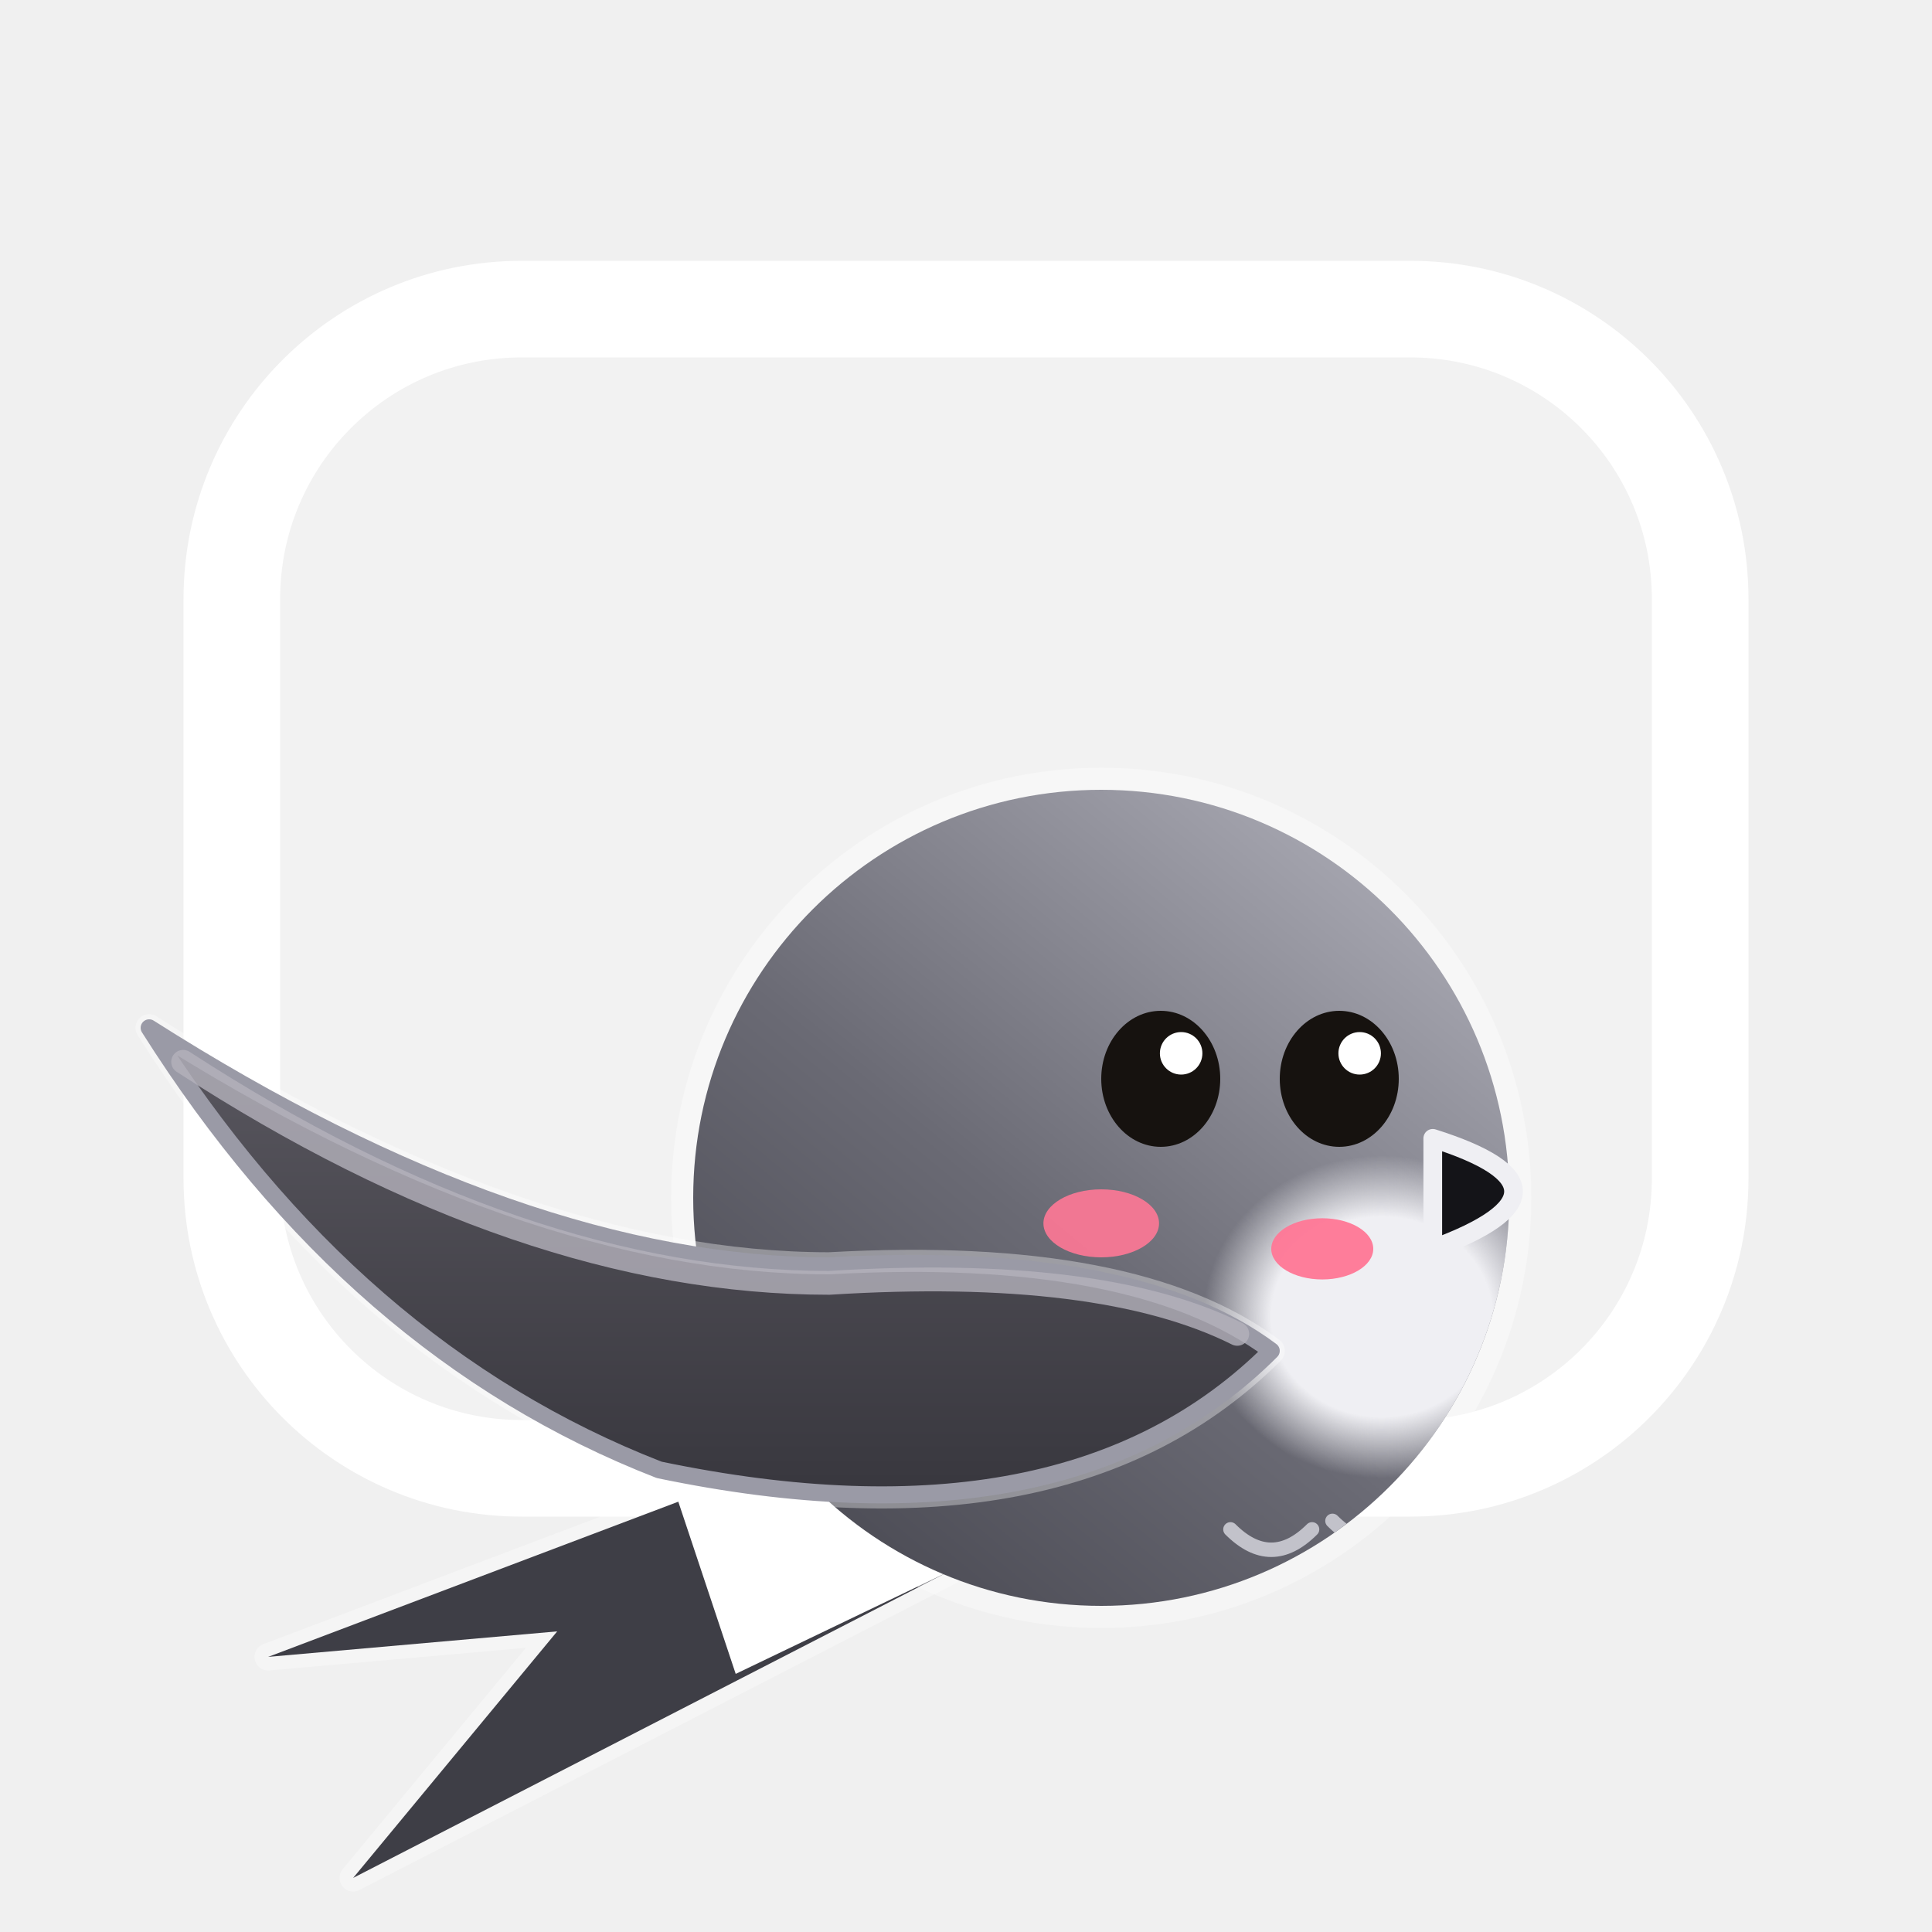
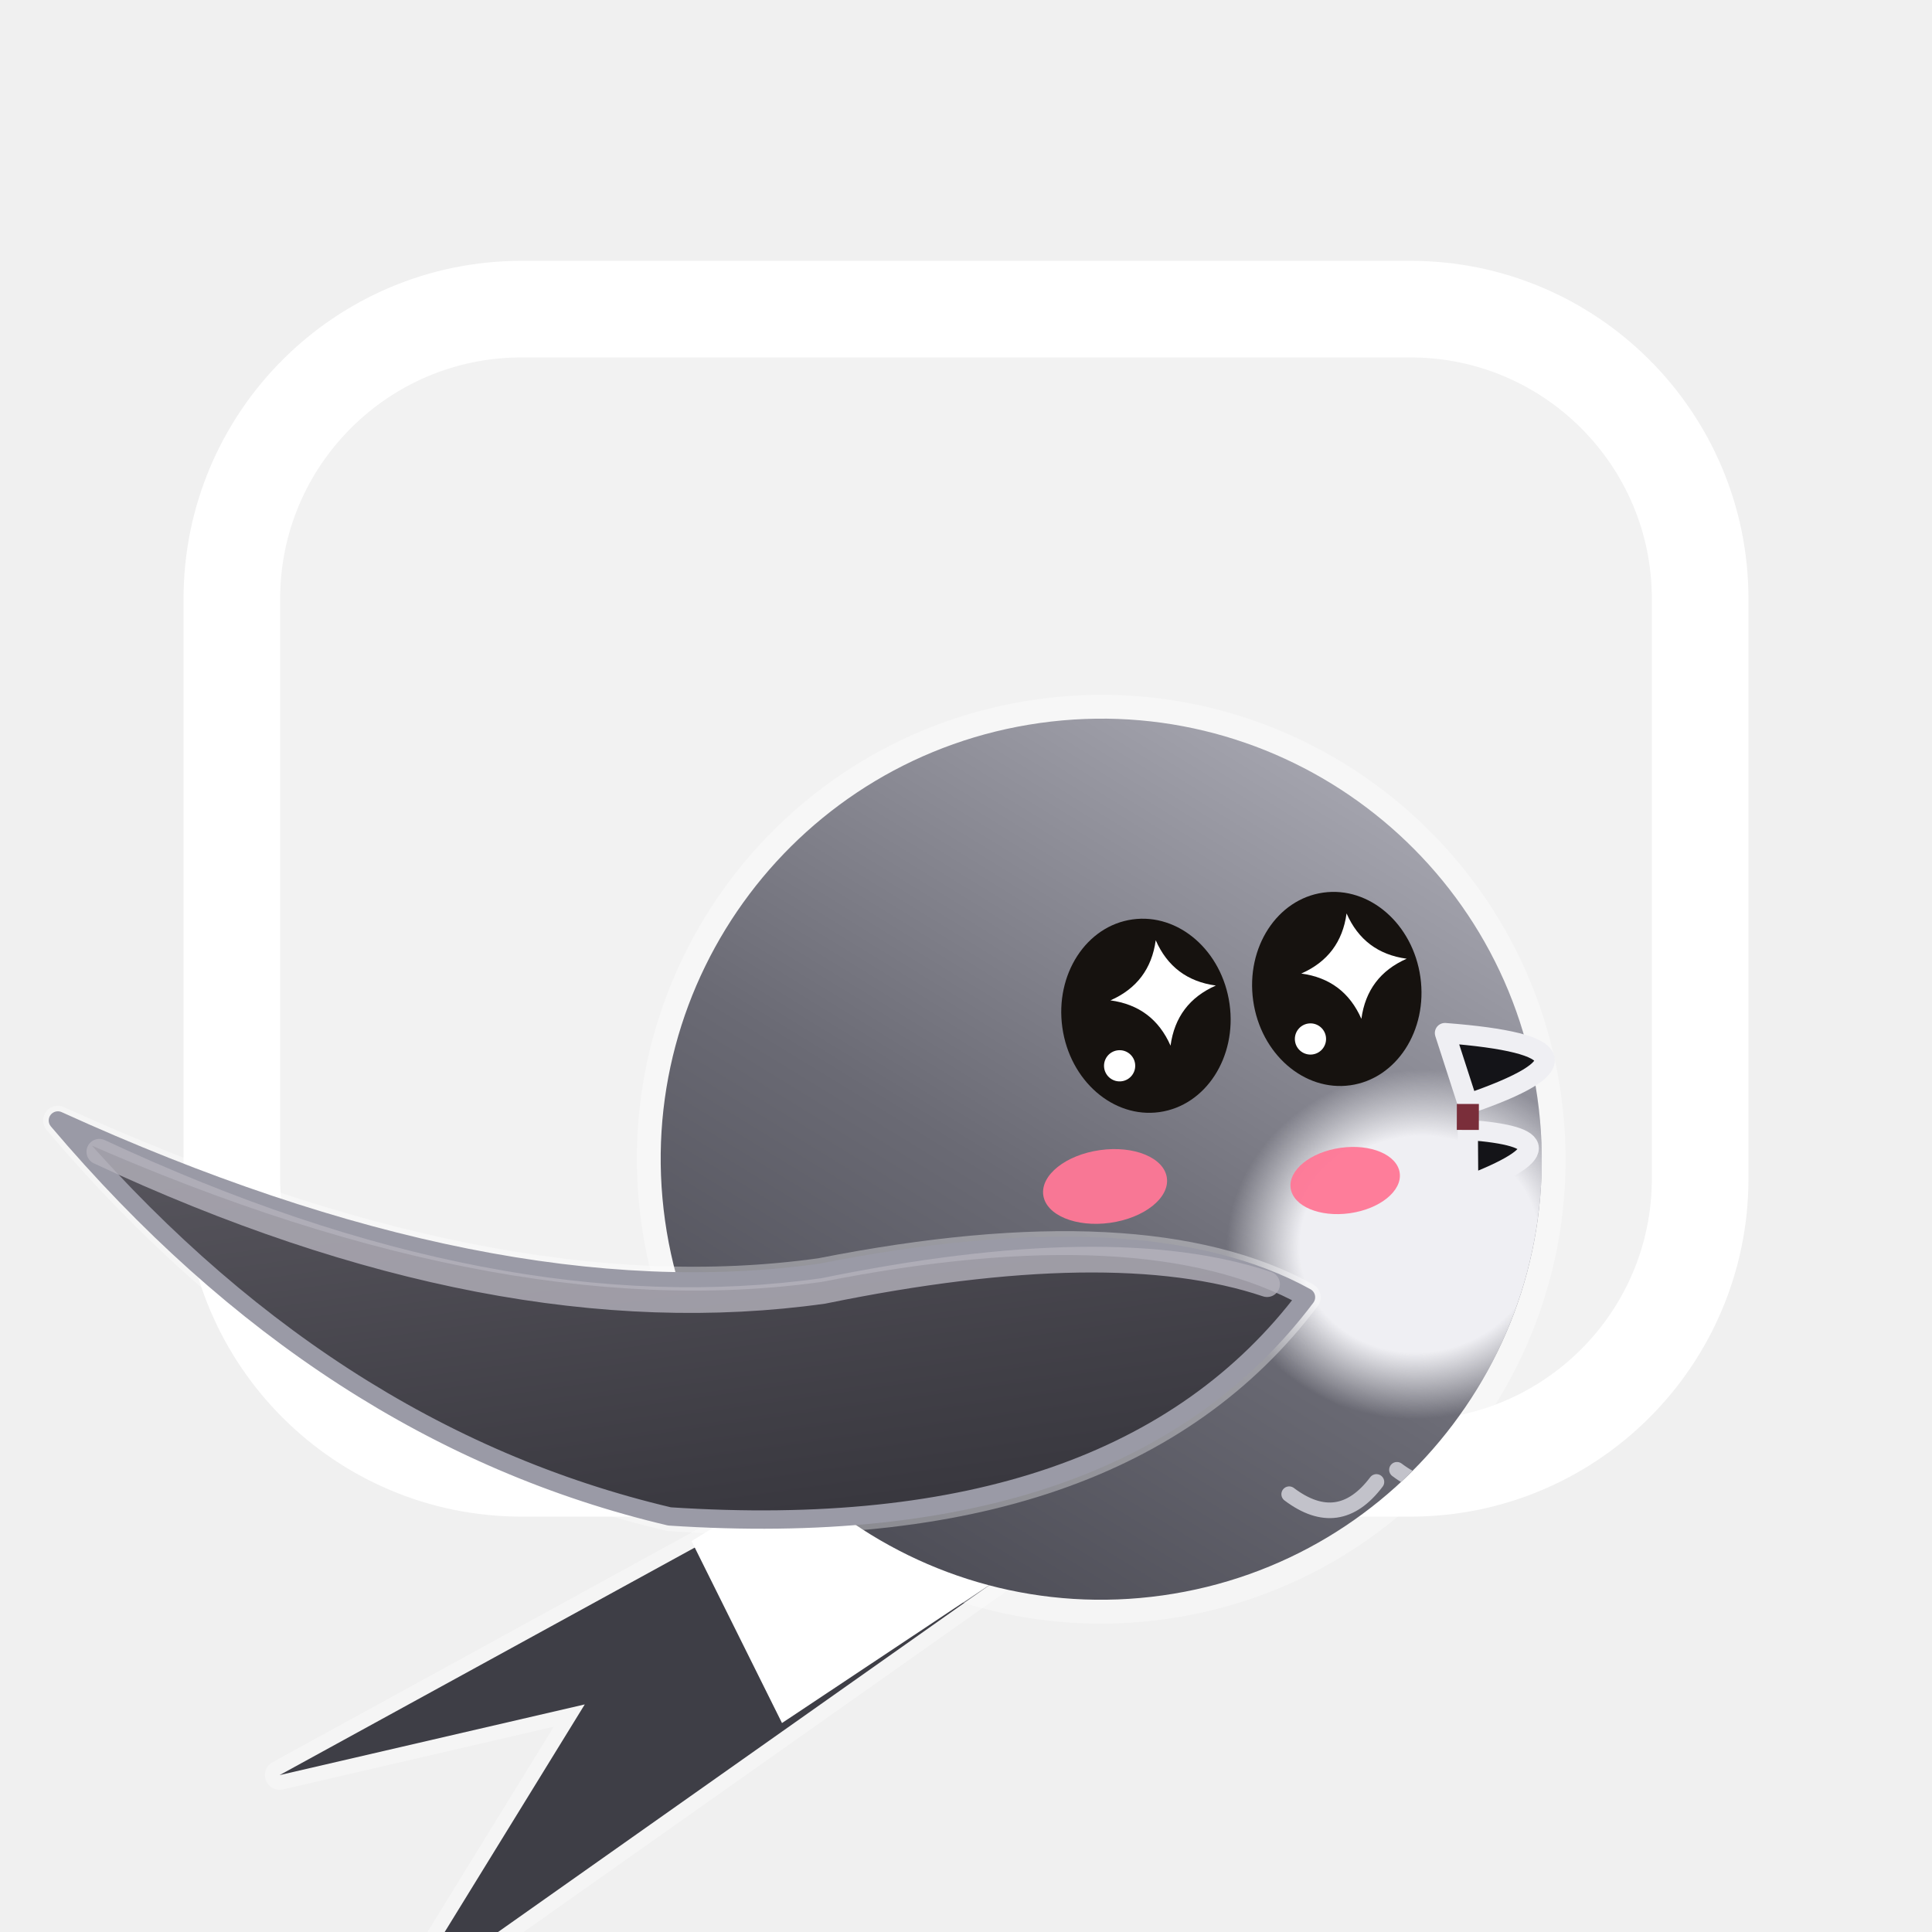
<svg xmlns="http://www.w3.org/2000/svg" viewBox="0 0 100 100" width="1024" height="1024">
  <rect x="12" y="16" width="76" height="60" rx="15" fill="#FFFFFF" fill-opacity="0.14" stroke="#FFFFFF" stroke-width="5" />
-   <g transform="translate(57 62) scale(0.88)">
+   <g transform="translate(57 60) rotate(-8) scale(0.95)">
    <defs>
-       <clipPath id="cq11">
+       <clipPath id="ce12">
        <circle r="24" />
      </clipPath>
-       <linearGradient id="gq11" x1="0.85" y1="0.1" x2="0.15" y2="0.95">
+       <linearGradient id="ge12" x1="0.85" y1="0.1" x2="0.15" y2="0.95">
        <stop offset="0" stop-color="#A6A6B0" />
        <stop offset="0.55" stop-color="#6A6A74" />
        <stop offset="1" stop-color="#4A4A53" />
      </linearGradient>
-       <linearGradient id="wq11" x1="0" y1="0" x2="0" y2="1">
+       <linearGradient id="we12" x1="0" y1="0" x2="0" y2="1">
        <stop offset="0" stop-color="#5A5860" />
        <stop offset="1" stop-color="#38373E" />
      </linearGradient>
-       <radialGradient id="tq11" cx="0.5" cy="0.5" r="0.5">
+       <radialGradient id="te12" cx="0.5" cy="0.5" r="0.5">
        <stop offset="0" stop-color="#EFEFF3" />
        <stop offset="0.62" stop-color="#EFEFF3" />
        <stop offset="1" stop-color="#EFEFF3" stop-opacity="0" />
      </radialGradient>
    </defs>
    <path d="M-12 13 L-49 27 L-32 25.5 L-44 40 L-9 22 Z" fill="none" stroke="#FFFFFF" stroke-opacity="0.35" stroke-width="1.6" stroke-linejoin="round" />
    <path d="M-12 13 L-49 27 L-32 25.5 L-44 40 L-9 22 Z" fill="#3E3E46" />
    <path d="M-12.5 12 L-25 17.5 L-21.5 28 L-9 22 Z" fill="#FFFFFF" />
    <circle r="24.6" fill="none" stroke="#FFFFFF" stroke-opacity="0.35" stroke-width="1.4" />
-     <circle r="24" fill="url(#gq11)" />
-     <g clip-path="url(#cq11)">
-       <ellipse cx="16.5" cy="7" rx="10.5" ry="9.5" fill="url(#tq11)" />
+     <circle r="24" fill="url(#ge12)" />
+     <g clip-path="url(#ce12)">
+       <ellipse cx="16.5" cy="7" rx="10.5" ry="9.5" fill="url(#te12)" />
      <path d="M7.6 19.5 Q10 21.9 12.4 19.5" fill="none" stroke="#C2C2CA" stroke-width="0.85" stroke-linecap="round" />
      <path d="M13.6 19 Q16 21.4 18.4 19" fill="none" stroke="#C2C2CA" stroke-width="0.85" stroke-linecap="round" />
      <path d="M10.6 22.5 Q13 24.9 15.4 22.5" fill="none" stroke="#C2C2CA" stroke-width="0.85" stroke-linecap="round" />
    </g>
    <path d="M10 9 Q-2 21 -26 16 Q-44 9 -56 -10 Q-34 4 -16 4 Q2 3 10 9 Z" fill="none" stroke="#FFFFFF" stroke-opacity="0.35" stroke-width="1.6" stroke-linejoin="round" />
-     <path d="M10 9 Q-2 21 -26 16 Q-44 9 -56 -10 Q-34 4 -16 4 Q2 3 10 9 Z" fill="url(#wq11)" stroke="#9A9AA6" stroke-width="1" stroke-linejoin="round" />
+     <path d="M10 9 Q-2 21 -26 16 Q-44 9 -56 -10 Q-34 4 -16 4 Q2 3 10 9 Z" fill="url(#we12)" stroke="#9A9AA6" stroke-width="1" stroke-linejoin="round" />
    <path d="M-54 -8 Q-34 5 -16 5 Q0 4 8 8" fill="none" stroke="#B4B1BC" stroke-width="1.4" stroke-linecap="round" opacity="0.8" />
-     <ellipse cx="3.5" cy="-7" rx="3.5" ry="4" fill="#16120F" />
-     <circle cx="4.7" cy="-8.5" r="1.25" fill="#FFFFFF" />
-     <ellipse cx="14" cy="-7" rx="3.5" ry="4" fill="#16120F" />
-     <circle cx="15.2" cy="-8.5" r="1.25" fill="#FFFFFF" />
-     <path d="M19.5 -3.5 Q29 -0.5 19.5 3 Z" fill="#141418" stroke="#EFEFF3" stroke-width="1.1" stroke-linejoin="round" />
-     <ellipse cx="0" cy="1.5" rx="3.4" ry="2" fill="#FF7896" fill-opacity="0.9" />
+     <ellipse cx="3.5" cy="-7.4" rx="4.6" ry="5.3" fill="#16120F" />
+     <path d="M4.6 -11.4 Q5.238 -9.138 7.5 -8.5 Q5.238 -7.862 4.6 -5.6 Q3.962 -7.862 1.7 -8.5 Q3.962 -9.138 4.6 -11.4 Z" fill="#FFFFFF" />
+     <circle cx="1.7" cy="-4.9" r="0.85" fill="#FFFFFF" />
+     <ellipse cx="14" cy="-7.4" rx="4.6" ry="5.3" fill="#16120F" />
+     <path d="M15.1 -11.4 Q15.738 -9.138 18.0 -8.5 Q15.738 -7.862 15.1 -5.6 Q14.462 -7.862 12.2 -8.5 Q14.462 -9.138 15.1 -11.4 Z" fill="#FFFFFF" />
+     <circle cx="12.2" cy="-4.9" r="0.85" fill="#FFFFFF" />
+     <path d="M19.5 -4.2 Q29.5 -2 20.2 -0.2 Z" fill="#141418" stroke="#EFEFF3" stroke-width="1.1" stroke-linejoin="round" />
+     <path d="M20 1.2 Q26.5 2.6 19.6 4.2 Z" fill="#141418" stroke="#EFEFF3" stroke-width="1.1" stroke-linejoin="round" />
+     <path d="M20.2 -0.2 L20 1.2" stroke="#7A2E3A" stroke-width="1.2" />
+     <ellipse cx="0" cy="1.5" rx="3.4" ry="2" fill="#FF7896" fill-opacity="0.95" />
    <ellipse cx="13" cy="3" rx="3" ry="1.8" fill="#FF7896" fill-opacity="0.95" />
  </g>
</svg>
